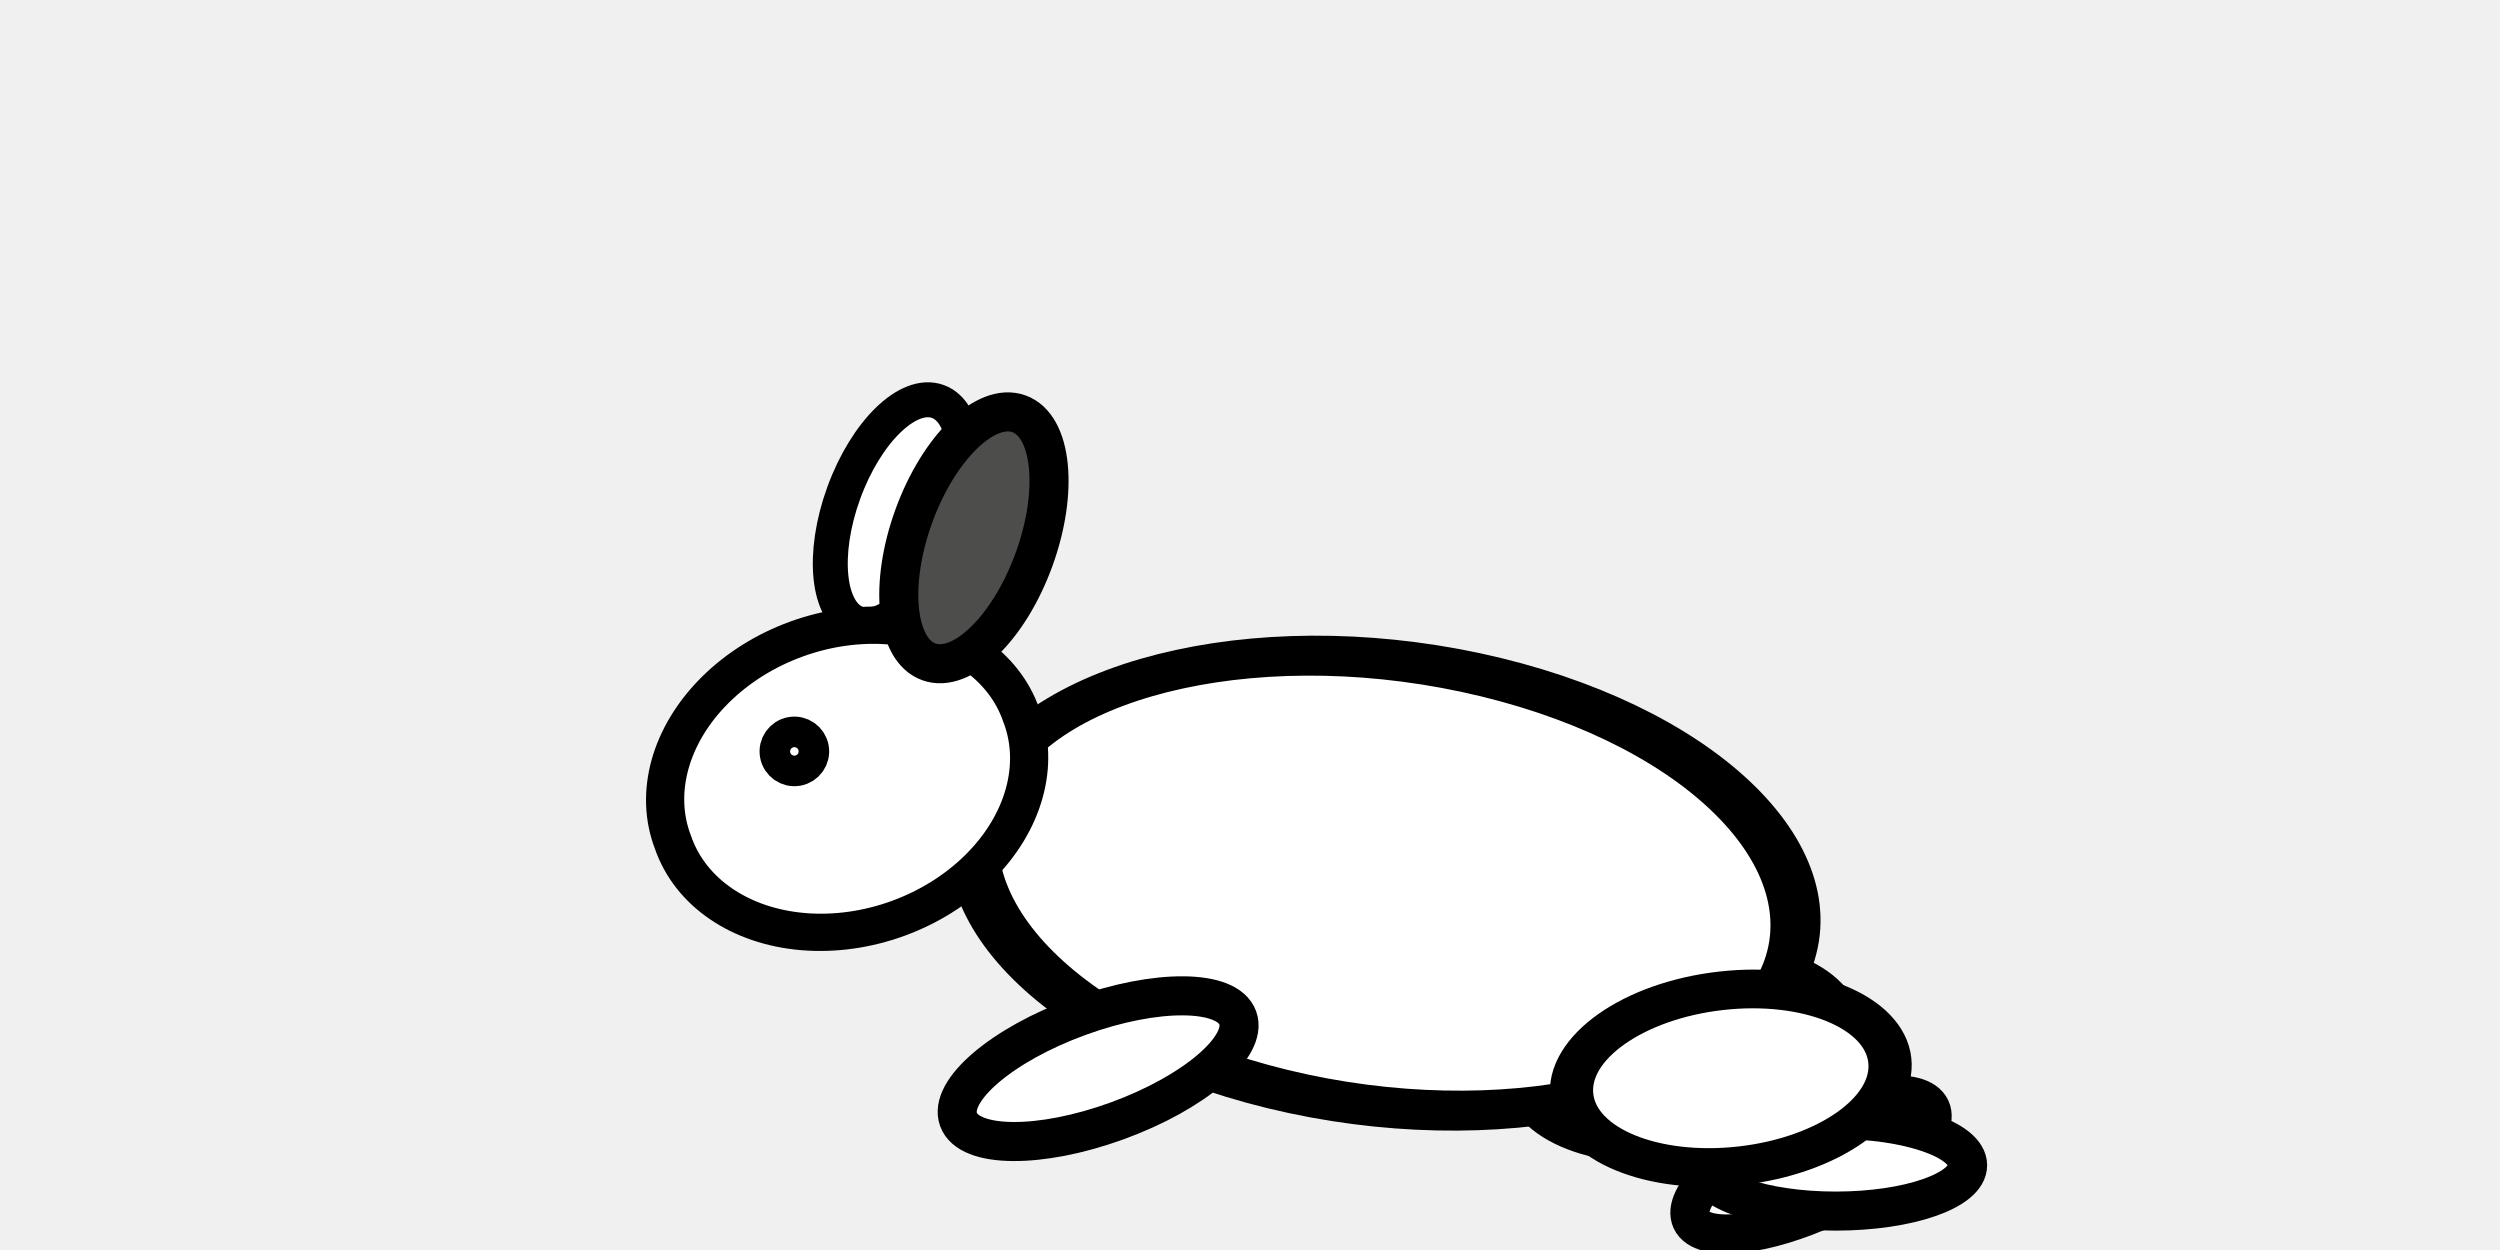
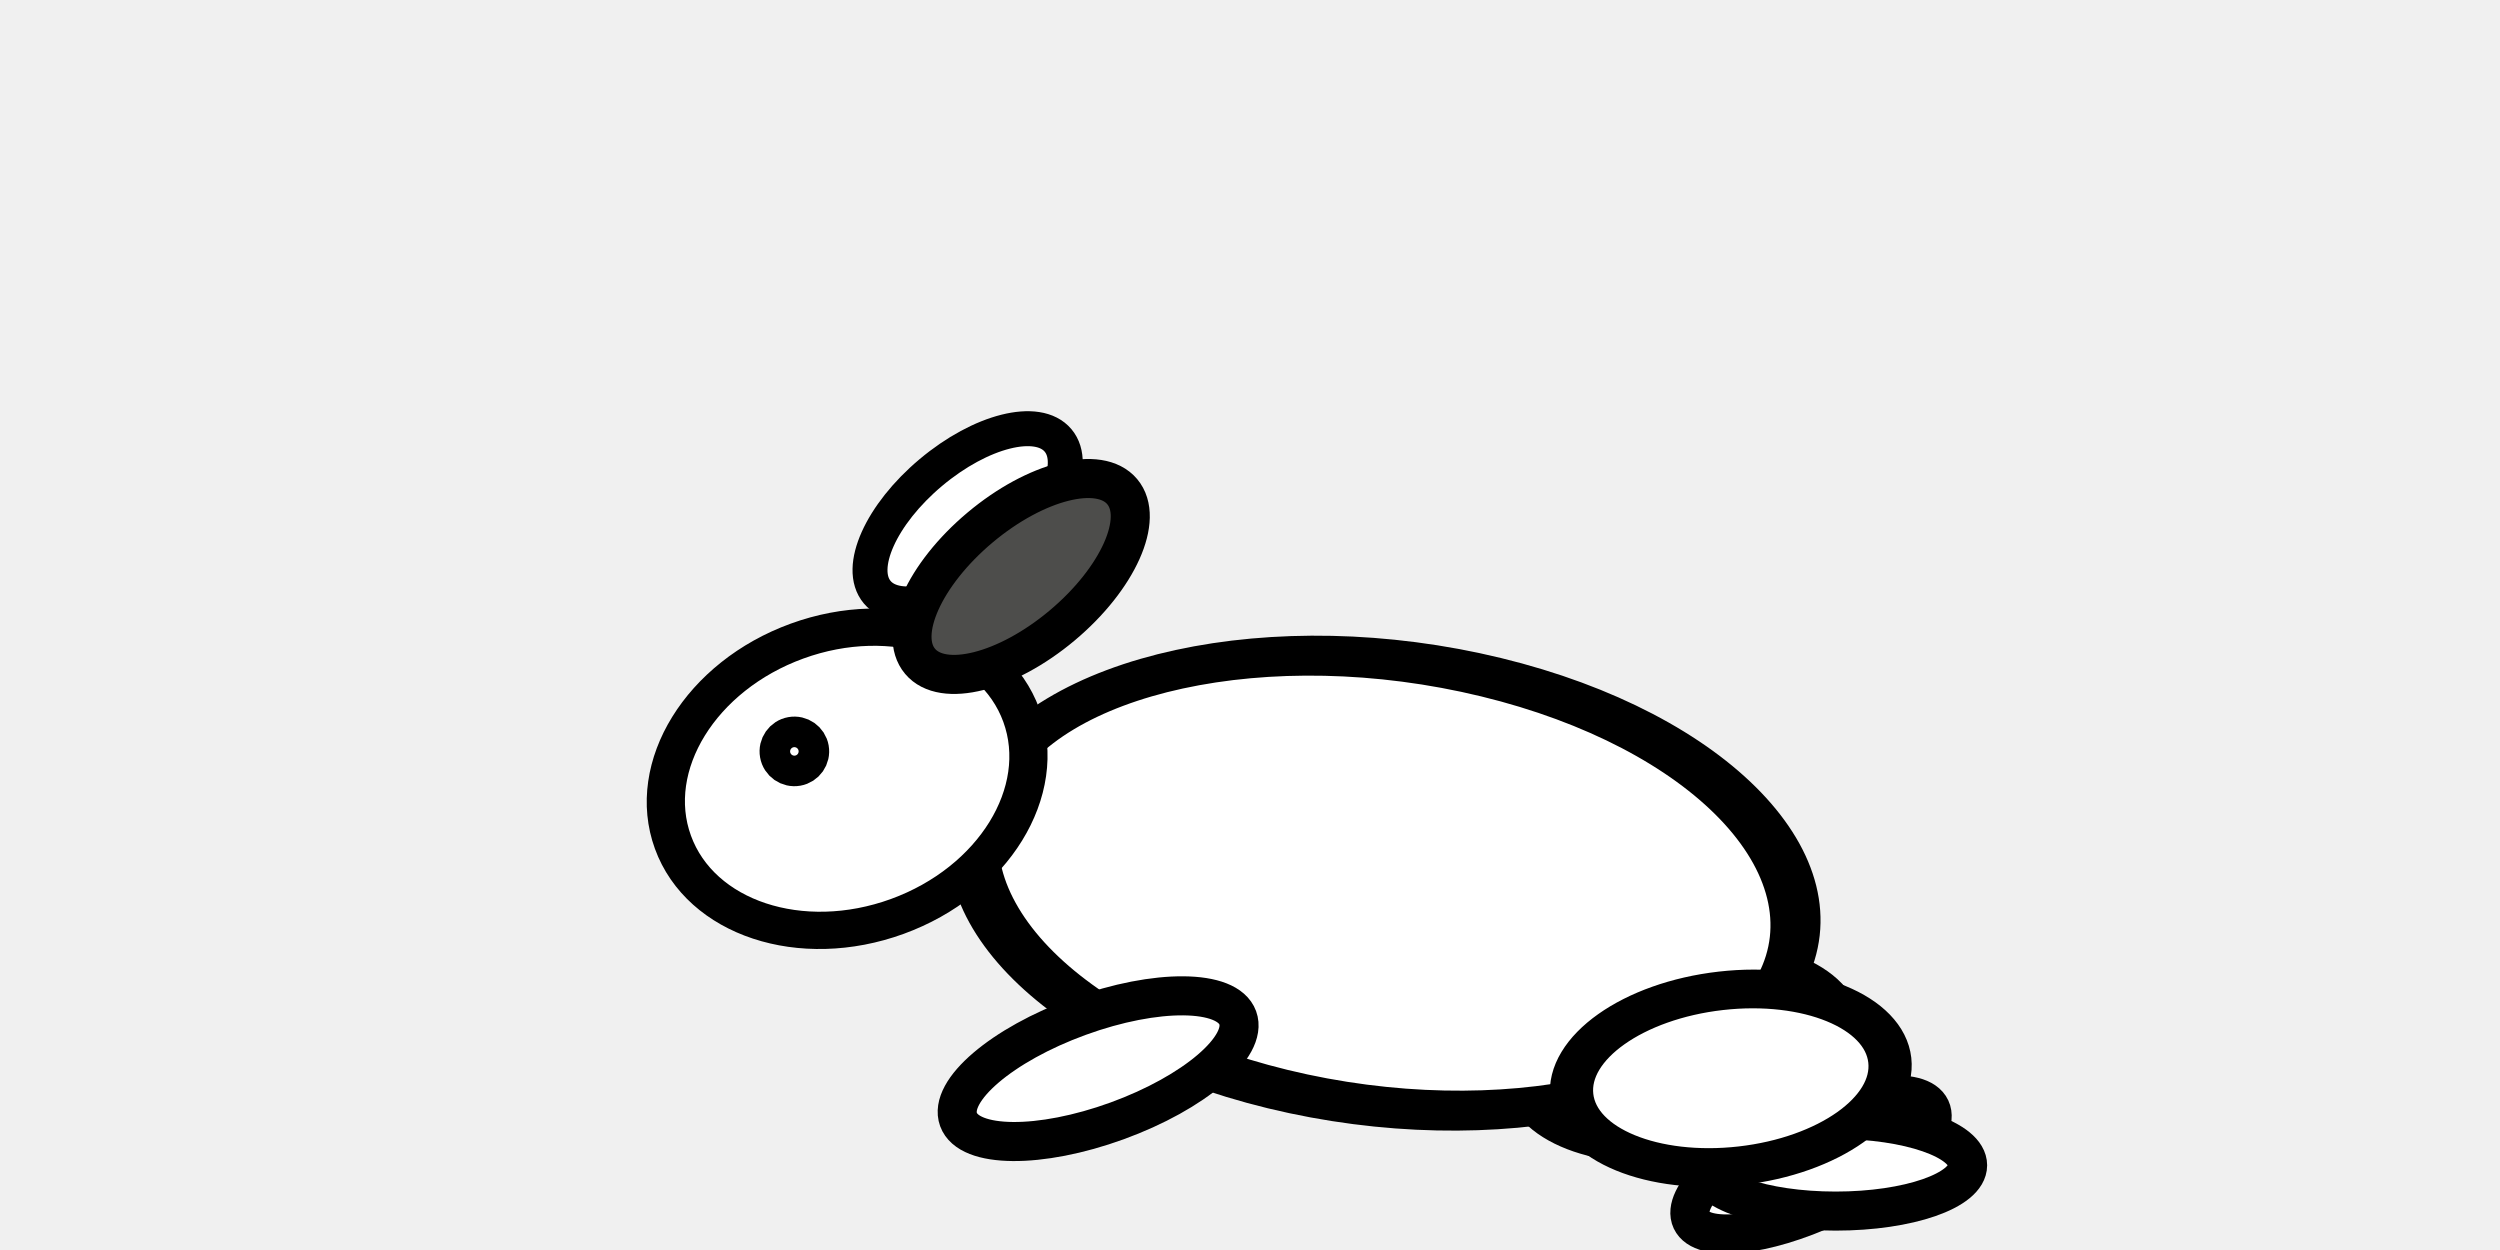
<svg xmlns="http://www.w3.org/2000/svg" width="64" height="32" id="svg2" version="1.1">
  <defs id="defs4" />
  <g id="layer1" transform="translate(0,-1020.362)">
-     <path style="fill:#ffffff;fill-opacity:1;stroke:#000000;stroke-opacity:1" id="path3766" d="m 20.907,29.476 a 3.378,1.173 0 1 1 -6.756,0 3.378,1.173 0 1 1 6.756,0 z" transform="matrix(-0.9063078,0.4226183,0.4226183,0.9063078,49.79161,1016.049)" />
-     <path style="fill:#ffffff;fill-opacity:1;stroke:#000000;stroke-opacity:1" id="path3796" d="m 17.493,27.947 a 3.698,2.276 0 1 1 -7.396,0 3.698,2.276 0 1 1 7.396,0 z" transform="matrix(-1.09097,0.1923675,0.1718524,0.9746235,53.32206,1017.413)" />
-     <path style="fill:#ffffff;fill-opacity:1;stroke:#000000;stroke-opacity:1" id="path3772-7" d="m 13.582,7.609 a 3.378,1.636 0 1 1 -6.756,0 3.378,1.636 0 1 1 6.756,0 z" transform="matrix(-0.3060454,0.8408529,0.8408529,0.3060454,19.70108,1022.572)" />
-     <path transform="matrix(-1,0,0,1,64.52192,1020.717)" style="fill:#ffffff;fill-opacity:1;stroke:#000000;stroke-opacity:1" id="path3766-3" d="m 20.907,29.476 a 3.378,1.173 0 1 1 -6.756,0 3.378,1.173 0 1 1 6.756,0 z" />
-     <path style="fill:#ffffff;fill-opacity:1;stroke:#000000;stroke-opacity:1" id="path3768" d="m 18.631,21.298 a 5.369,8.64 0 1 1 -10.738,0 5.369,8.64 0 1 1 10.738,0 z" transform="matrix(-0.508608,0.9819733,1.176018,0.2860273,17.13962,1023.856)" />
-     <path style="fill:#ffffff;fill-opacity:1;stroke:#000000;stroke-opacity:1" id="path3792" d="m 21.191,22.151 a 1.422,3.804 0 1 1 -2.844,0 1.422,3.804 0 1 1 2.844,0 z" transform="matrix(-0.3420202,-0.9396926,-0.9396926,0.3420202,55.68858,1058.721)" />
-     <path style="fill:#ffffff;fill-opacity:1;stroke:#000000;stroke-opacity:1" id="path3770" d="m 21.618,9.849 a 4.836,3.947 0 1 1 -9.671,0 4.836,3.947 0 1 1 9.671,0 z" transform="matrix(-0.9222913,0.3356866,0.3250163,0.892975,33.964,1025.87)" />
-     <path style="fill:#4d4d4b;fill-opacity:1;stroke:#000000;stroke-opacity:1" id="path3772" d="m 13.582,7.609 a 3.378,1.636 0 1 1 -6.756,0 3.378,1.636 0 1 1 6.756,0 z" transform="matrix(-0.3420201,0.9396926,0.9396926,0.3420201,21.27189,1021.939)" />
-     <path style="fill:#ffffff;fill-opacity:1;stroke:#000000;stroke-opacity:1" id="path3794" d="m 20.48,9.707 a 0.391,0.391 0 1 1 -0.782,0 0.391,0.391 0 1 1 0.782,0 z" transform="matrix(-0.9848078,0.1736482,0.1736482,0.9848078,38.43404,1026.55)" />
-     <path style="fill:#ffffff;fill-opacity:1;stroke:#000000;stroke-opacity:1" id="path3796-6" d="m 17.493,27.947 a 3.698,2.276 0 1 1 -7.396,0 3.698,2.276 0 1 1 7.396,0 z" transform="matrix(-1.100722,0.1250327,0.1116986,0.983335,56.37116,1018.759)" />
+     <path style="fill:#ffffff;fill-opacity:1;stroke:#000000;stroke-opacity:1" id="path3766" d="m 20.907,29.476 a 3.378,1.173 0 0 1 -3.378,1.173 3.378,1.173 0 0 1 -3.378,-1.173 3.378,1.173 0 0 1 3.378,-1.173 3.378,1.173 0 0 1 3.378,1.173 z" transform="matrix(-0.9063078,0.4226183,0.4226183,0.9063078,49.79161,1016.049)" />
+     <path style="fill:#ffffff;fill-opacity:1;stroke:#000000;stroke-opacity:1" id="path3796" d="m 17.493,27.947 a 3.698,2.276 0 0 1 -3.698,2.276 3.698,2.276 0 0 1 -3.698,-2.276 3.698,2.276 0 0 1 3.698,-2.276 3.698,2.276 0 0 1 3.698,2.276 z" transform="matrix(-1.09097,0.1923675,0.1718524,0.9746235,53.32206,1017.413)" />
+     <ellipse style="fill:#ffffff;fill-opacity:1;stroke:#000000;stroke-width:0.895;stroke-opacity:1" id="path3772-7" transform="matrix(-0.7660444,0.6427876,0.6427876,0.7660444,0,0)" cx="645.396" cy="807.691" rx="3.022" ry="1.464" />
+     <path transform="matrix(-1,0,0,1,64.52192,1020.717)" style="fill:#ffffff;fill-opacity:1;stroke:#000000;stroke-opacity:1" id="path3766-3" d="m 20.907,29.476 a 3.378,1.173 0 0 1 -3.378,1.173 3.378,1.173 0 0 1 -3.378,-1.173 3.378,1.173 0 0 1 3.378,-1.173 3.378,1.173 0 0 1 3.378,1.173 z" />
+     <path style="fill:#ffffff;fill-opacity:1;stroke:#000000;stroke-opacity:1" id="path3768" d="m 18.631,21.298 a 5.369,8.64 0 0 1 -5.369,8.64 5.369,8.64 0 0 1 -5.369,-8.64 5.369,8.64 0 0 1 5.369,-8.64 5.369,8.64 0 0 1 5.369,8.64 z" transform="matrix(-0.508608,0.9819733,1.176018,0.2860273,17.13962,1023.856)" />
+     <path style="fill:#ffffff;fill-opacity:1;stroke:#000000;stroke-opacity:1" id="path3792" d="m 21.191,22.151 a 1.422,3.804 0 0 1 -1.422,3.804 1.422,3.804 0 0 1 -1.422,-3.804 1.422,3.804 0 0 1 1.422,-3.804 1.422,3.804 0 0 1 1.422,3.804 z" transform="matrix(-0.3420202,-0.9396926,-0.9396926,0.3420202,55.68858,1058.721)" />
+     <path style="fill:#ffffff;fill-opacity:1;stroke:#000000;stroke-opacity:1" id="path3770" d="M 21.618,9.849 A 4.836,3.947 0 0 1 16.782,13.796 4.836,3.947 0 0 1 11.947,9.849 4.836,3.947 0 0 1 16.782,5.902 4.836,3.947 0 0 1 21.618,9.849 Z" transform="matrix(-0.9222913,0.3356866,0.3250163,0.892975,33.964,1025.87)" />
+     <ellipse style="fill:#4d4d4b;fill-opacity:1;stroke:#000000;stroke-opacity:1" id="path3772" transform="matrix(-0.7660444,0.6427876,0.6427876,0.7660444,0,0)" cx="645.337" cy="809.751" rx="3.378" ry="1.636" />
+     <path style="fill:#ffffff;fill-opacity:1;stroke:#000000;stroke-opacity:1" id="path3794" d="M 20.48,9.707 A 0.391,0.391 0 0 1 20.089,10.098 0.391,0.391 0 0 1 19.698,9.707 0.391,0.391 0 0 1 20.089,9.316 0.391,0.391 0 0 1 20.48,9.707 Z" transform="matrix(-0.9848078,0.1736482,0.1736482,0.9848078,38.43404,1026.55)" />
+     <path style="fill:#ffffff;fill-opacity:1;stroke:#000000;stroke-opacity:1" id="path3796-6" d="m 17.493,27.947 a 3.698,2.276 0 0 1 -3.698,2.276 3.698,2.276 0 0 1 -3.698,-2.276 3.698,2.276 0 0 1 3.698,-2.276 3.698,2.276 0 0 1 3.698,2.276 z" transform="matrix(-1.100722,0.1250327,0.1116986,0.983335,56.37116,1018.759)" />
  </g>
</svg>
